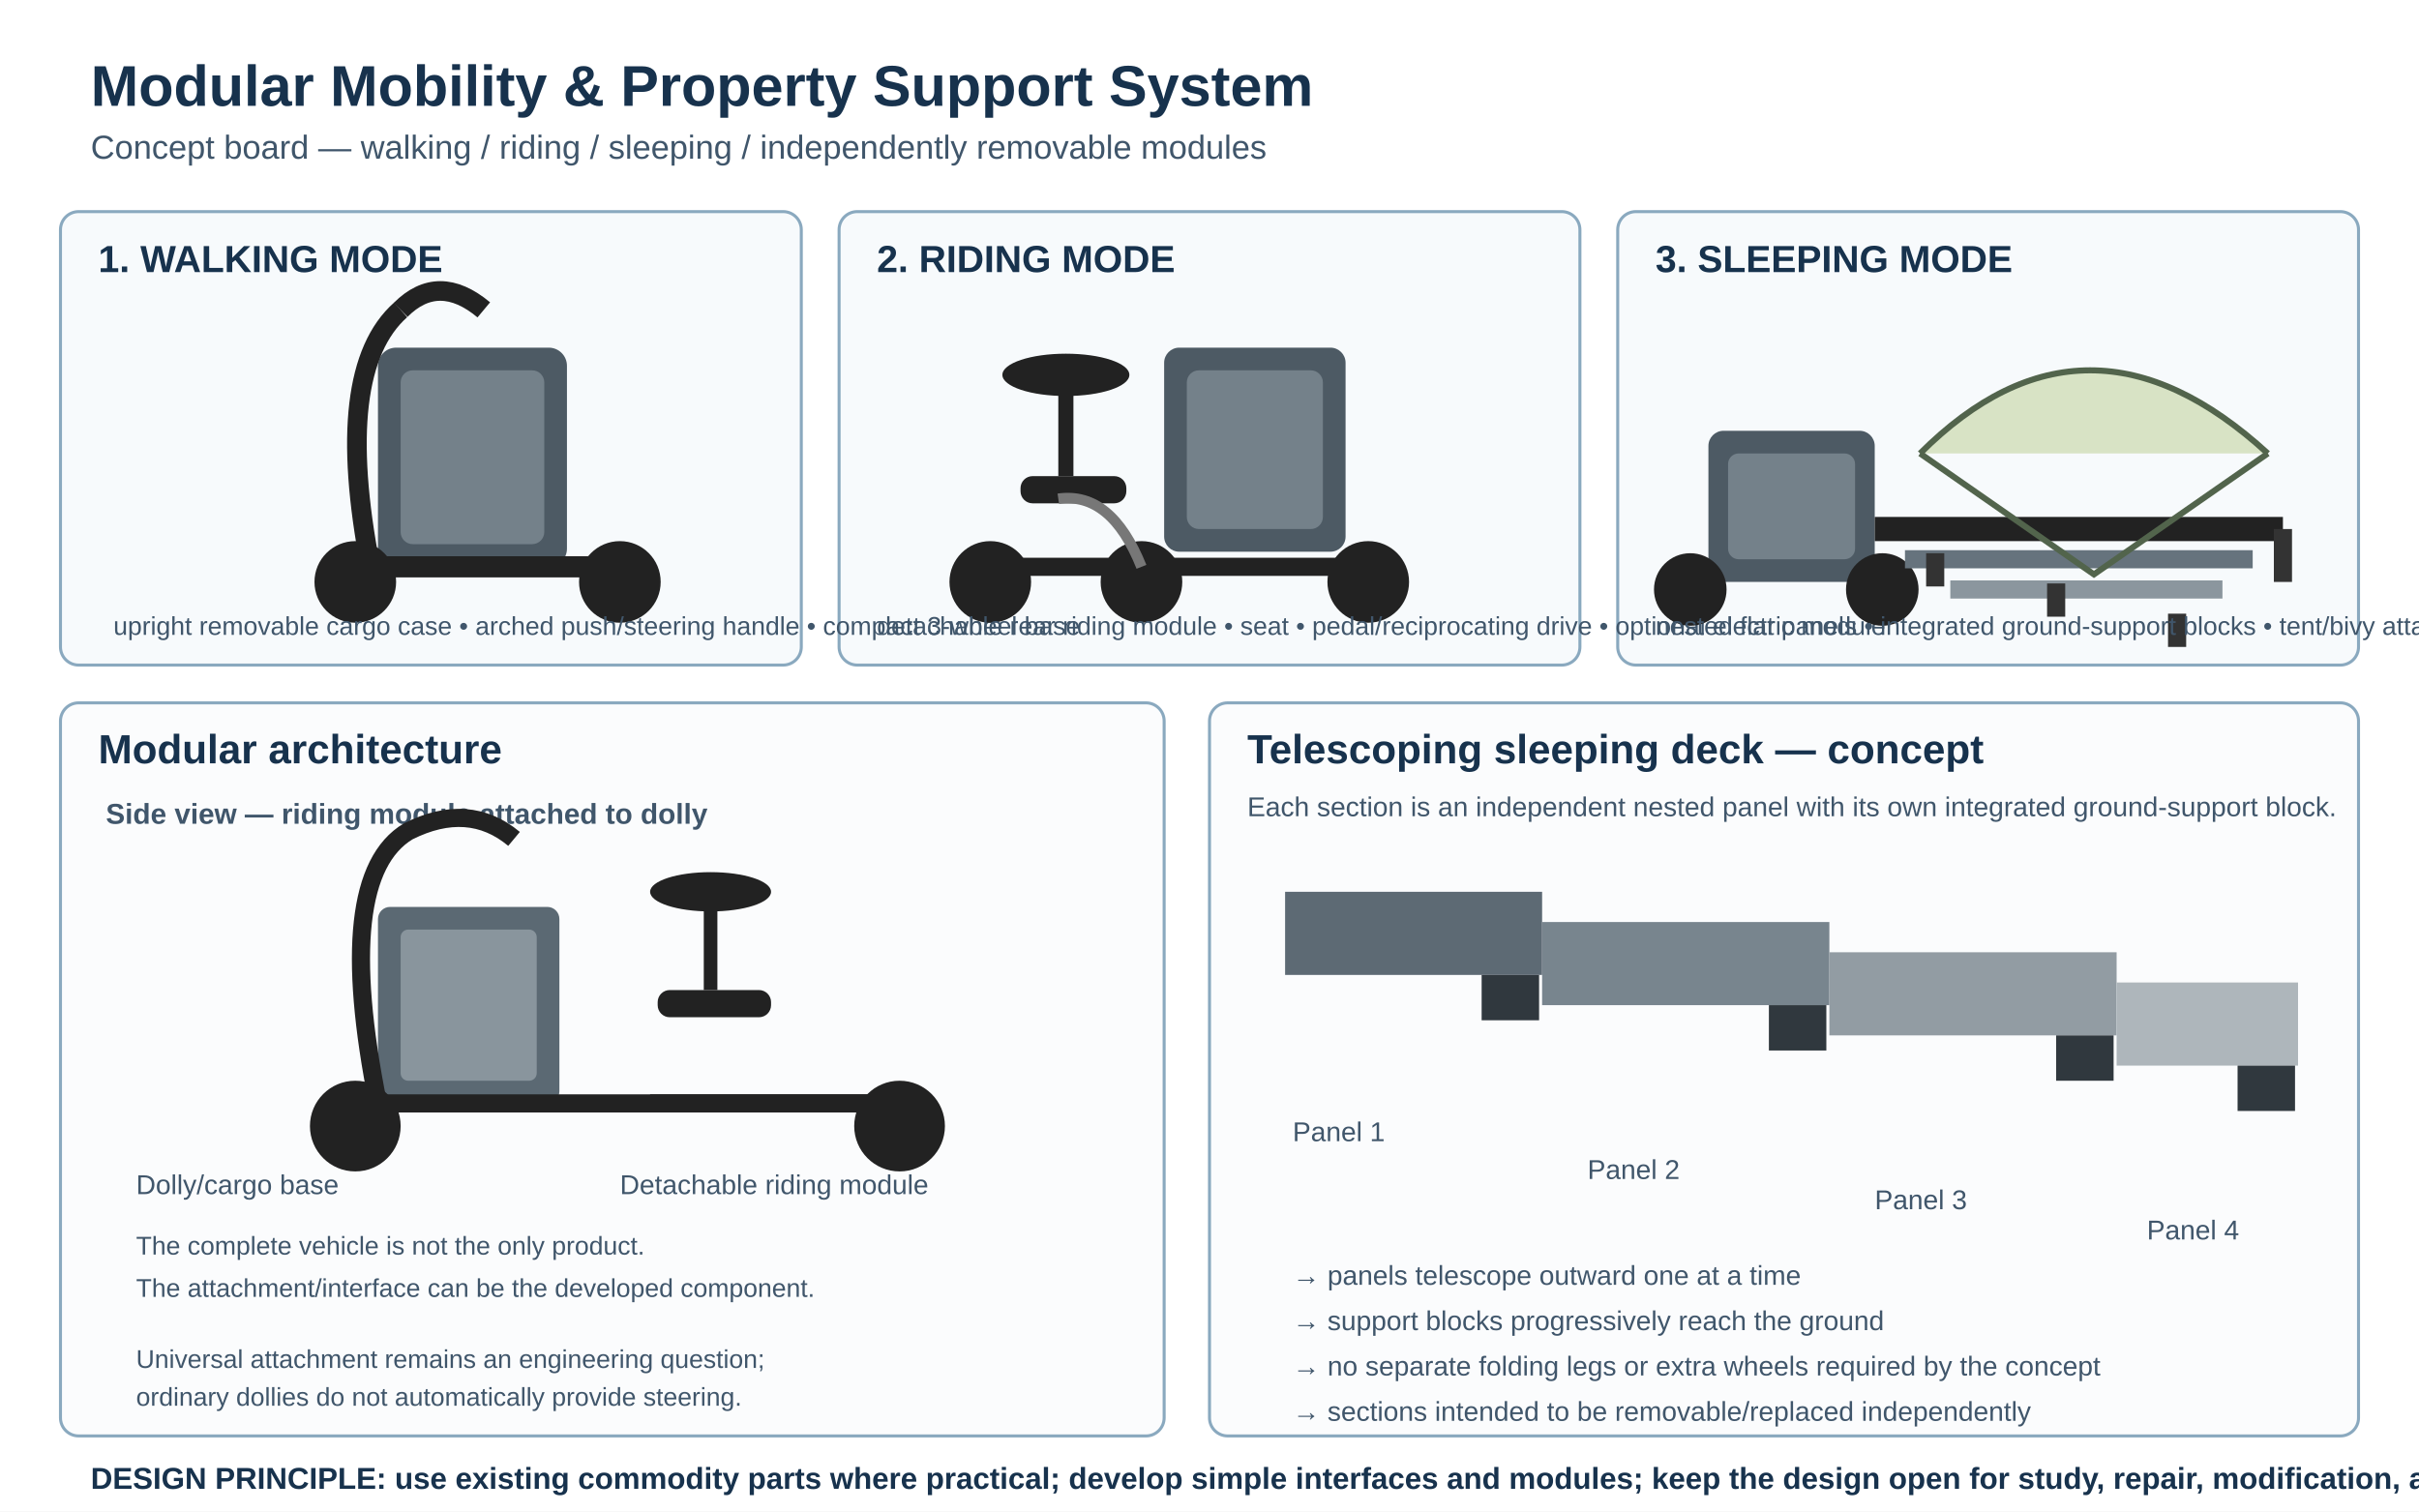
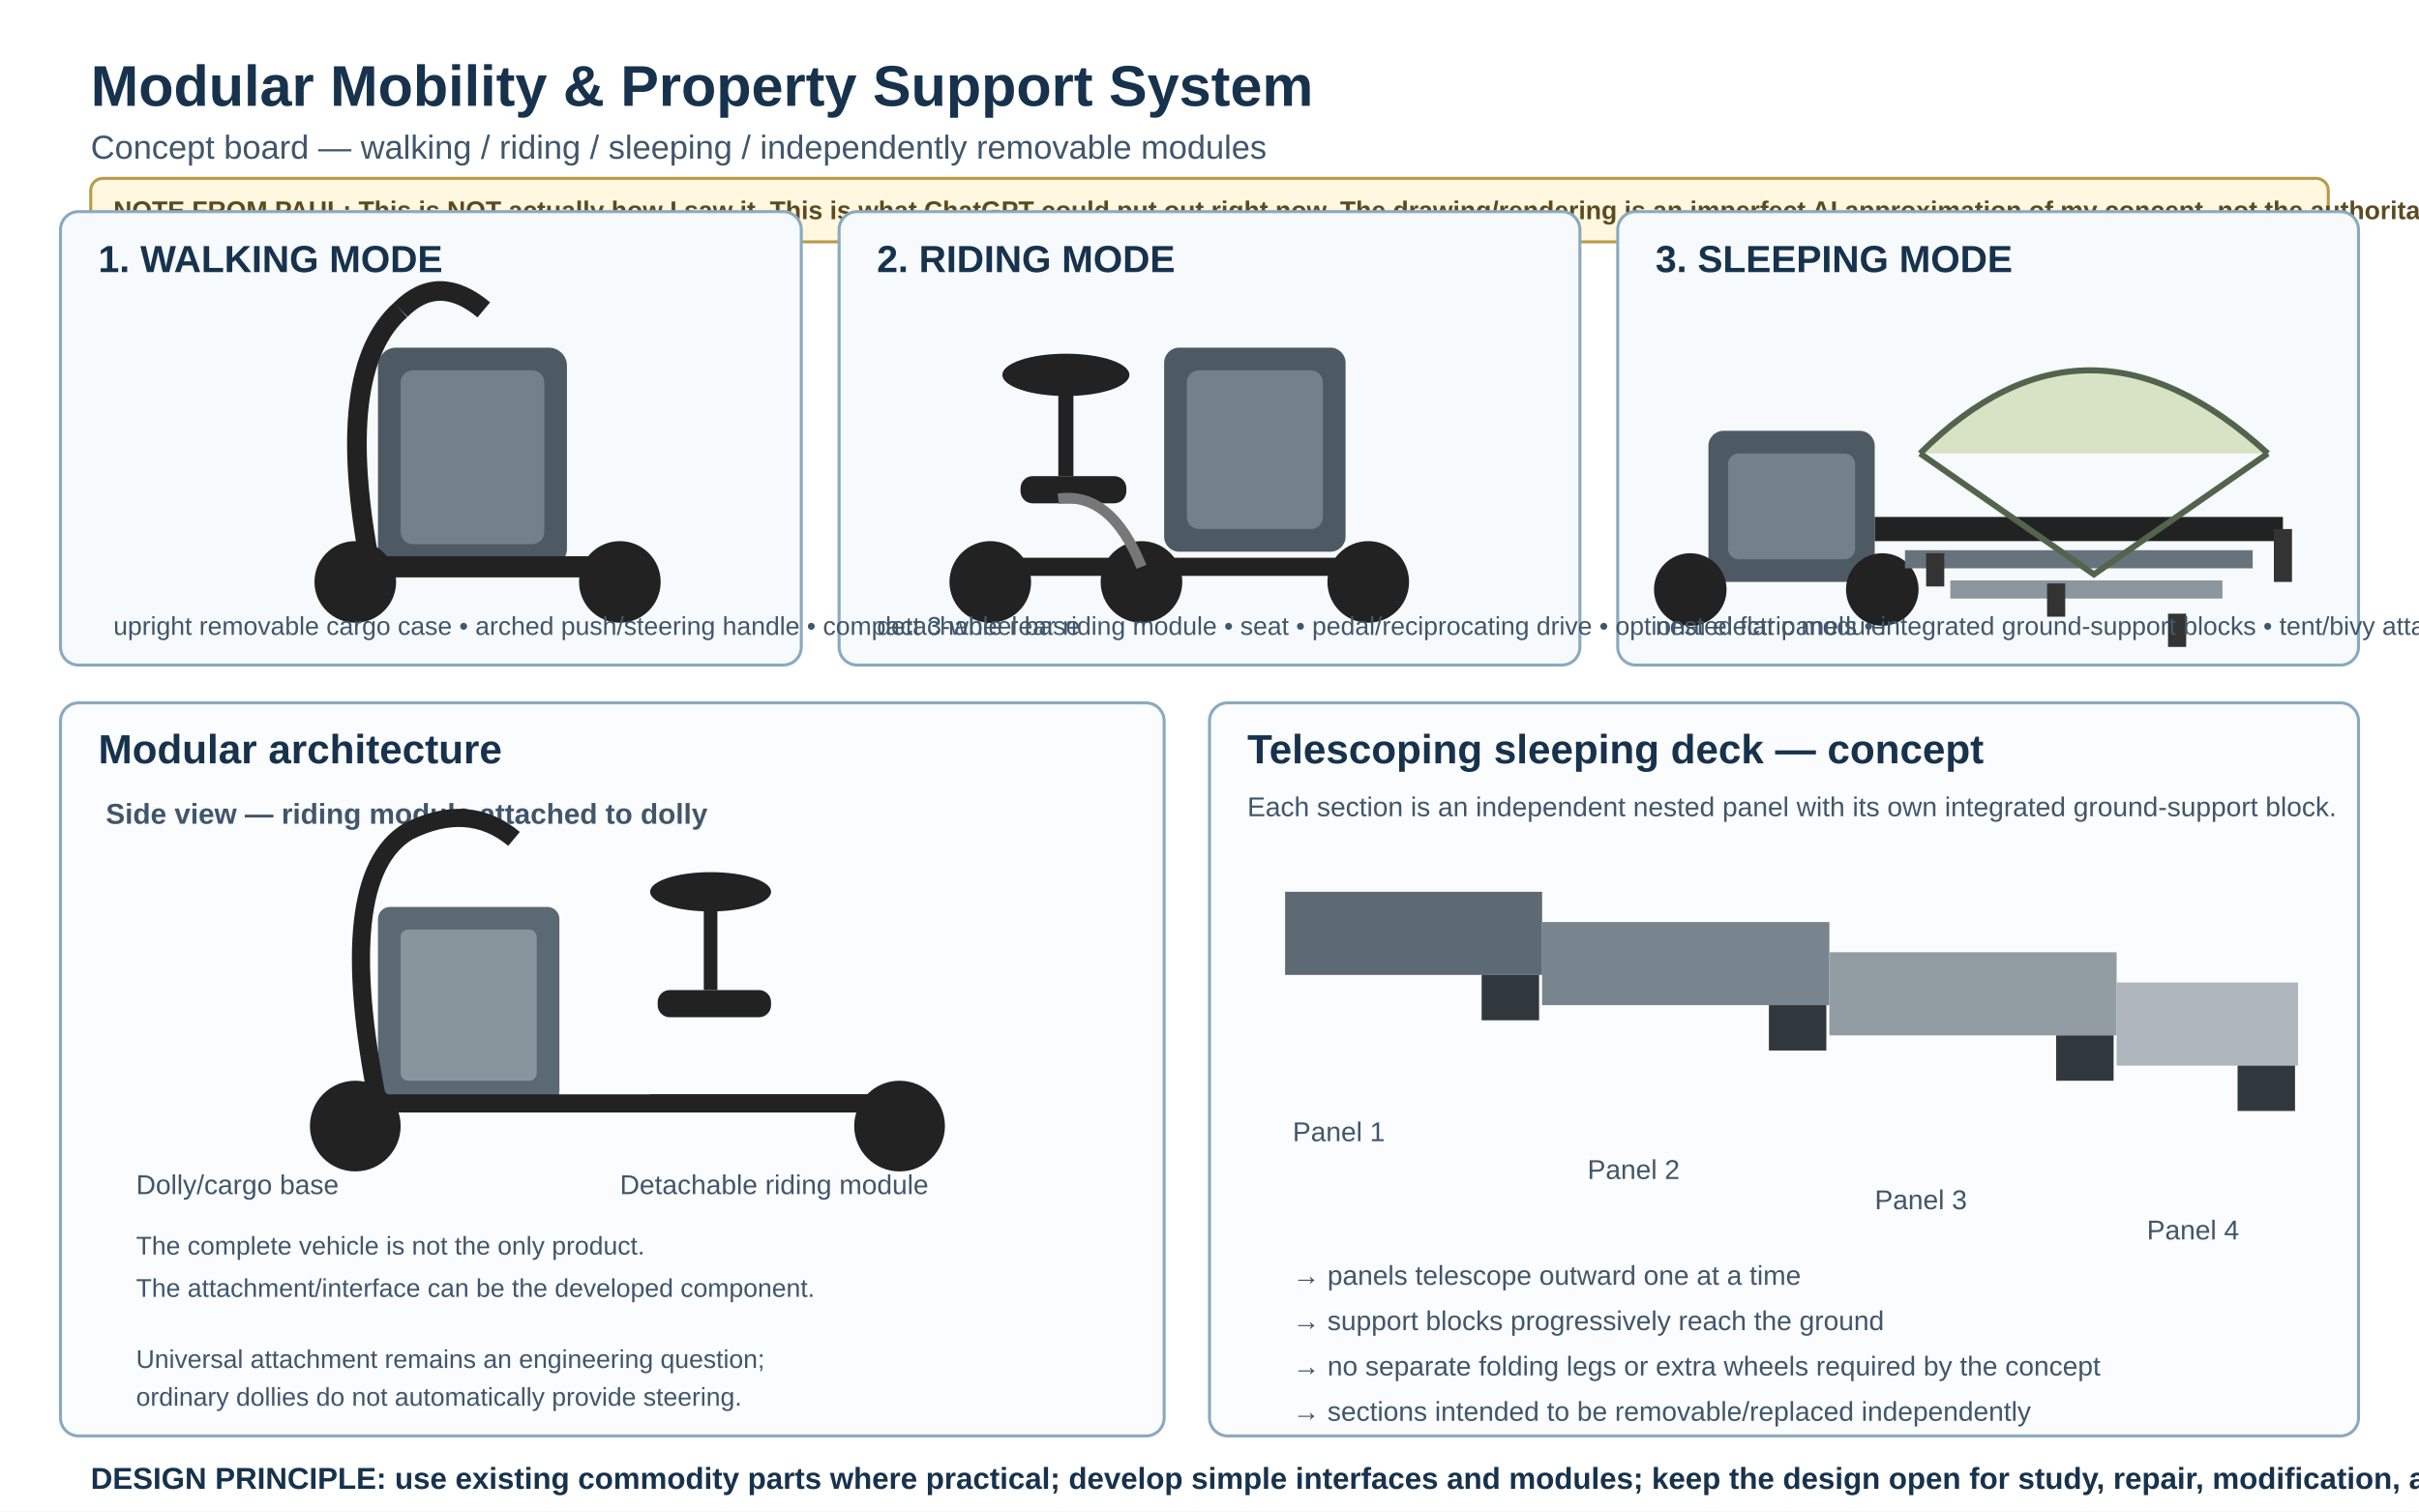
<svg xmlns="http://www.w3.org/2000/svg" width="1600" height="1000" viewBox="0 0 1600 1000">
  <rect width="1600" height="1000" fill="white" />
  <text x="60" y="70" font-family="Arial,sans-serif" font-size="38" font-weight="700" fill="#17324d">Modular Mobility &amp; Property Support System</text>
  <text x="60" y="105" font-family="Arial,sans-serif" font-size="22" fill="#40566b">Concept board — walking / riding / sleeping / independently removable modules</text>
+   <rect x="60" y="118" width="1480" height="42" rx="8" fill="#fff7df" stroke="#b89a4a" stroke-width="2" />
+   <text x="75" y="145" font-family="Arial,sans-serif" font-size="17" font-weight="700" fill="#5c4b20">NOTE FROM PAUL: This is NOT actually how I saw it. This is what ChatGPT could put out right now. The drawing/rendering is an imperfect AI approximation of my concept, not the authoritative design.</text>
  <rect x="40" y="140" width="490" height="300" rx="12" fill="#f7fafc" stroke="#8aa9bf" stroke-width="2" />
  <rect x="555" y="140" width="490" height="300" rx="12" fill="#f7fafc" stroke="#8aa9bf" stroke-width="2" />
  <rect x="1070" y="140" width="490" height="300" rx="12" fill="#f7fafc" stroke="#8aa9bf" stroke-width="2" />
  <text x="65" y="180" font-family="Arial" font-size="25" font-weight="700" fill="#17324d">1. WALKING MODE</text>
  <text x="580" y="180" font-family="Arial" font-size="25" font-weight="700" fill="#17324d">2. RIDING MODE</text>
  <text x="1095" y="180" font-family="Arial" font-size="25" font-weight="700" fill="#17324d">3. SLEEPING MODE</text>
  <rect x="250" y="230" width="125" height="145" rx="12" fill="#4d5a64" />
  <rect x="265" y="245" width="95" height="115" rx="8" fill="#74818a" />
  <path d="M250 375 H395 M395 375 L425 390" stroke="#222" stroke-width="14" fill="none" />
  <circle cx="235" cy="385" r="27" fill="#222" />
  <circle cx="410" cy="385" r="27" fill="#222" />
  <path d="M245 375 Q220 245 265 205" stroke="#222" stroke-width="13" fill="none" />
  <path d="M265 205 Q290 180 320 205" stroke="#222" stroke-width="13" fill="none" />
  <text x="75" y="420" font-family="Arial" font-size="17" fill="#40566b">upright removable cargo case • arched push/steering handle • compact 3-wheel base</text>
  <rect x="770" y="230" width="120" height="135" rx="10" fill="#4d5a64" />
  <rect x="785" y="245" width="90" height="105" rx="8" fill="#74818a" />
  <circle cx="755" cy="385" r="27" fill="#222" />
  <circle cx="905" cy="385" r="27" fill="#222" />
  <path d="M755 375 H905" stroke="#222" stroke-width="12" />
  <path d="M755 375 H670" stroke="#222" stroke-width="12" />
  <circle cx="655" cy="385" r="27" fill="#222" />
  <rect x="675" y="315" width="70" height="18" rx="8" fill="#222" />
  <path d="M705 315 V260" stroke="#222" stroke-width="10" />
  <ellipse cx="705" cy="248" rx="42" ry="14" fill="#222" />
  <path d="M755 375 Q735 325 700 330" stroke="#777" stroke-width="7" fill="none" />
  <text x="580" y="420" font-family="Arial" font-size="17" fill="#40566b">detachable rear riding module • seat • pedal/reciprocating drive • optional electric module</text>
  <rect x="1130" y="285" width="110" height="100" rx="10" fill="#4d5a64" />
  <rect x="1143" y="300" width="84" height="70" rx="7" fill="#74818a" />
  <circle cx="1118" cy="390" r="24" fill="#222" />
  <circle cx="1245" cy="390" r="24" fill="#222" />
  <path d="M1240 350 H1510" stroke="#222" stroke-width="16" />
  <path d="M1260 370 H1490" stroke="#66737d" stroke-width="12" />
  <path d="M1290 390 H1470" stroke="#8b969e" stroke-width="12" />
  <path d="M1280 366 v22 M1360 386 v22 M1440 406 v22 M1510 350 v35" stroke="#333" stroke-width="12" />
  <path d="M1270 300 Q1380 190 1500 300" fill="#d8e3c5" stroke="#52644c" stroke-width="4" />
  <path d="M1270 300 L1385 380 L1500 300" fill="none" stroke="#52644c" stroke-width="4" />
  <text x="1095" y="420" font-family="Arial" font-size="17" fill="#40566b">nested flat panels • integrated ground-support blocks • tent/bivy attaches after extension</text>
  <rect x="40" y="465" width="730" height="485" rx="12" fill="#fbfcfd" stroke="#8aa9bf" stroke-width="2" />
  <text x="65" y="505" font-family="Arial" font-size="27" font-weight="700" fill="#17324d">Modular architecture</text>
  <text x="70" y="545" font-family="Arial" font-size="19" font-weight="700" fill="#40566b">Side view — riding module attached to dolly</text>
  <rect x="250" y="600" width="120" height="130" rx="8" fill="#5b6973" />
  <rect x="265" y="615" width="90" height="100" rx="5" fill="#89959d" />
  <path d="M250 730 H580" stroke="#222" stroke-width="12" />
  <circle cx="235" cy="745" r="30" fill="#222" />
  <circle cx="595" cy="745" r="30" fill="#222" />
  <path d="M580 730 H430" stroke="#222" stroke-width="12" />
  <rect x="435" y="655" width="75" height="18" rx="8" fill="#222" />
  <path d="M470 655 V600" stroke="#222" stroke-width="9" />
  <ellipse cx="470" cy="590" rx="40" ry="13" fill="#222" />
  <path d="M250 730 Q220 580 270 550 Q310 530 340 555" stroke="#222" stroke-width="12" fill="none" />
  <text x="90" y="790" font-family="Arial" font-size="18" fill="#40566b">Dolly/cargo base</text>
  <text x="410" y="790" font-family="Arial" font-size="18" fill="#40566b">Detachable riding module</text>
  <text x="90" y="830" font-family="Arial" font-size="17" fill="#40566b">The complete vehicle is not the only product.</text>
  <text x="90" y="858" font-family="Arial" font-size="17" fill="#40566b">The attachment/interface can be the developed component.</text>
  <text x="90" y="905" font-family="Arial" font-size="17" fill="#40566b">Universal attachment remains an engineering question;</text>
  <text x="90" y="930" font-family="Arial" font-size="17" fill="#40566b">ordinary dollies do not automatically provide steering.</text>
  <rect x="800" y="465" width="760" height="485" rx="12" fill="#fbfcfd" stroke="#8aa9bf" stroke-width="2" />
  <text x="825" y="505" font-family="Arial" font-size="27" font-weight="700" fill="#17324d">Telescoping sleeping deck — concept</text>
  <text x="825" y="540" font-family="Arial" font-size="18" fill="#40566b">Each section is an independent nested panel with its own integrated ground-support block.</text>
  <rect x="850" y="590" width="170" height="55" fill="#5d6a74" />
  <rect x="1020" y="610" width="190" height="55" fill="#78858e" />
  <rect x="1210" y="630" width="190" height="55" fill="#929ca3" />
  <rect x="1400" y="650" width="120" height="55" fill="#aeb6bb" />
  <rect x="980" y="645" width="38" height="30" fill="#30383e" />
  <rect x="1170" y="665" width="38" height="30" fill="#30383e" />
  <rect x="1360" y="685" width="38" height="30" fill="#30383e" />
  <rect x="1480" y="705" width="38" height="30" fill="#30383e" />
  <text x="855" y="755" font-family="Arial" font-size="18" fill="#40566b">Panel 1</text>
  <text x="1050" y="780" font-family="Arial" font-size="18" fill="#40566b">Panel 2</text>
  <text x="1240" y="800" font-family="Arial" font-size="18" fill="#40566b">Panel 3</text>
  <text x="1420" y="820" font-family="Arial" font-size="18" fill="#40566b">Panel 4</text>
  <text x="855" y="850" font-family="Arial" font-size="18" fill="#40566b">→ panels telescope outward one at a time</text>
  <text x="855" y="880" font-family="Arial" font-size="18" fill="#40566b">→ support blocks progressively reach the ground</text>
  <text x="855" y="910" font-family="Arial" font-size="18" fill="#40566b">→ no separate folding legs or extra wheels required by the concept</text>
  <text x="855" y="940" font-family="Arial" font-size="18" fill="#40566b">→ sections intended to be removable/replaced independently</text>
  <text x="60" y="985" font-family="Arial" font-size="20" font-weight="700" fill="#17324d">DESIGN PRINCIPLE: use existing commodity parts where practical; develop simple interfaces and modules; keep the design open for study, repair, modification, and fabrication.</text>
</svg>
